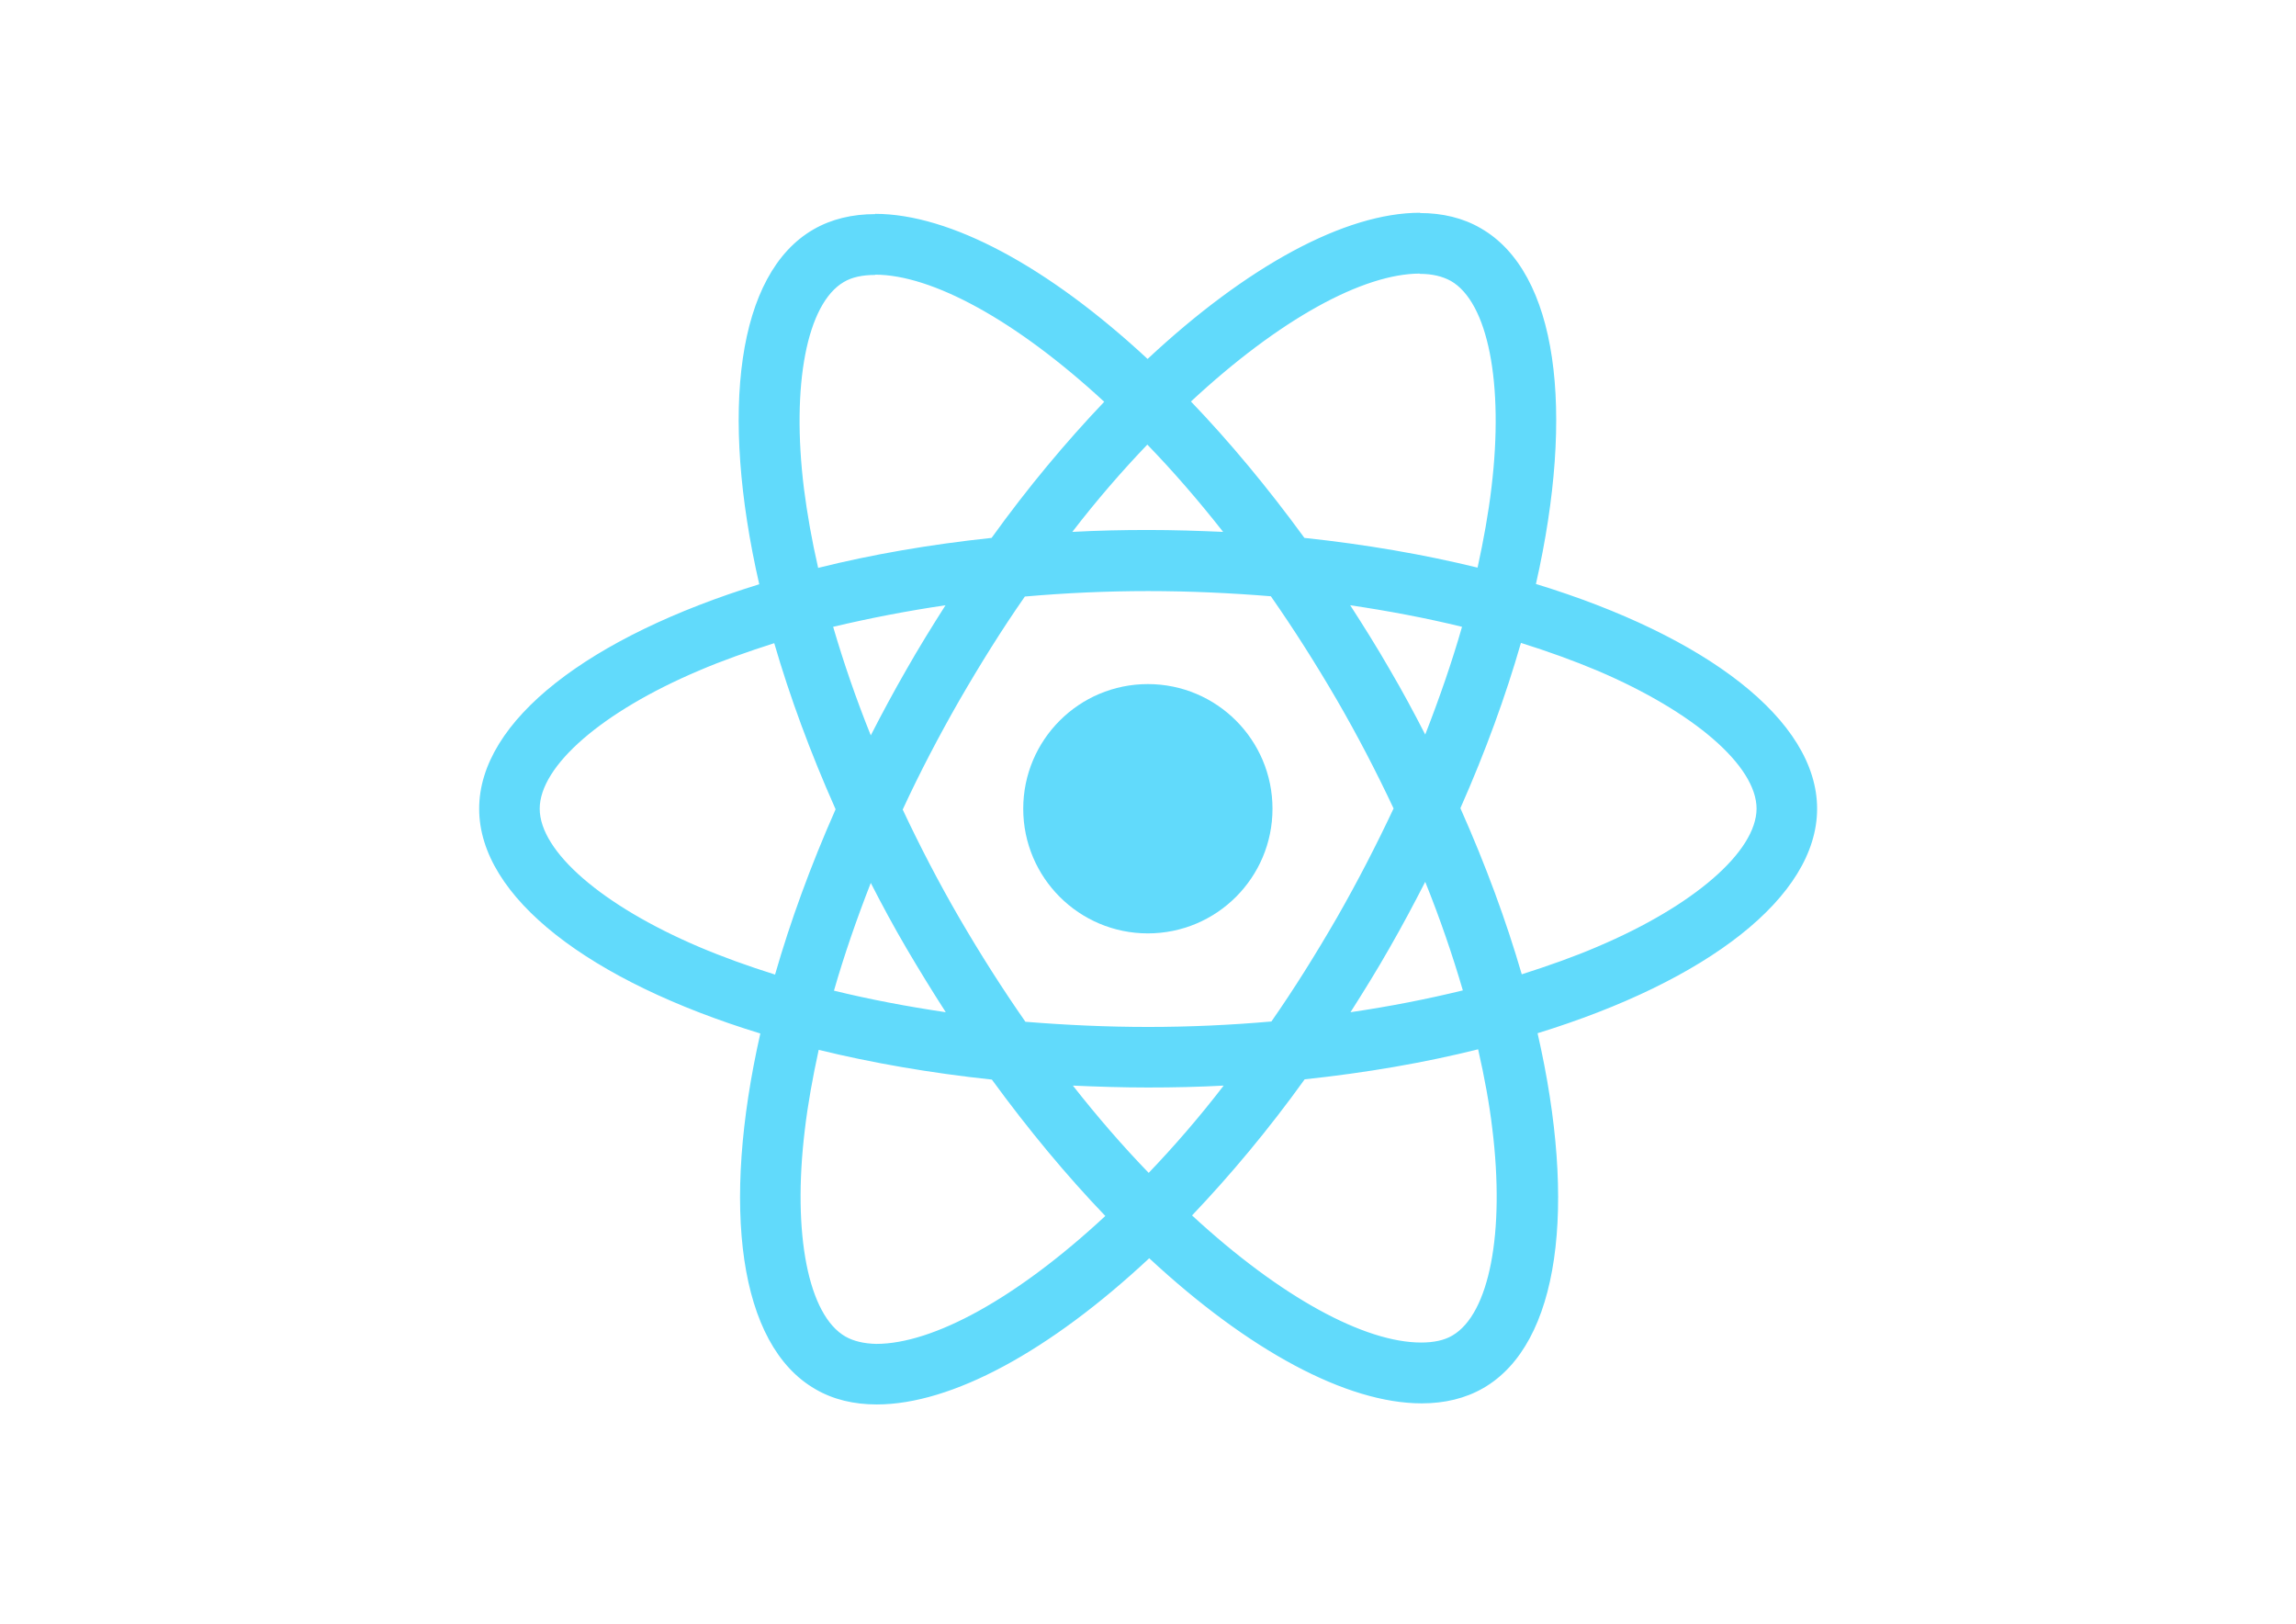
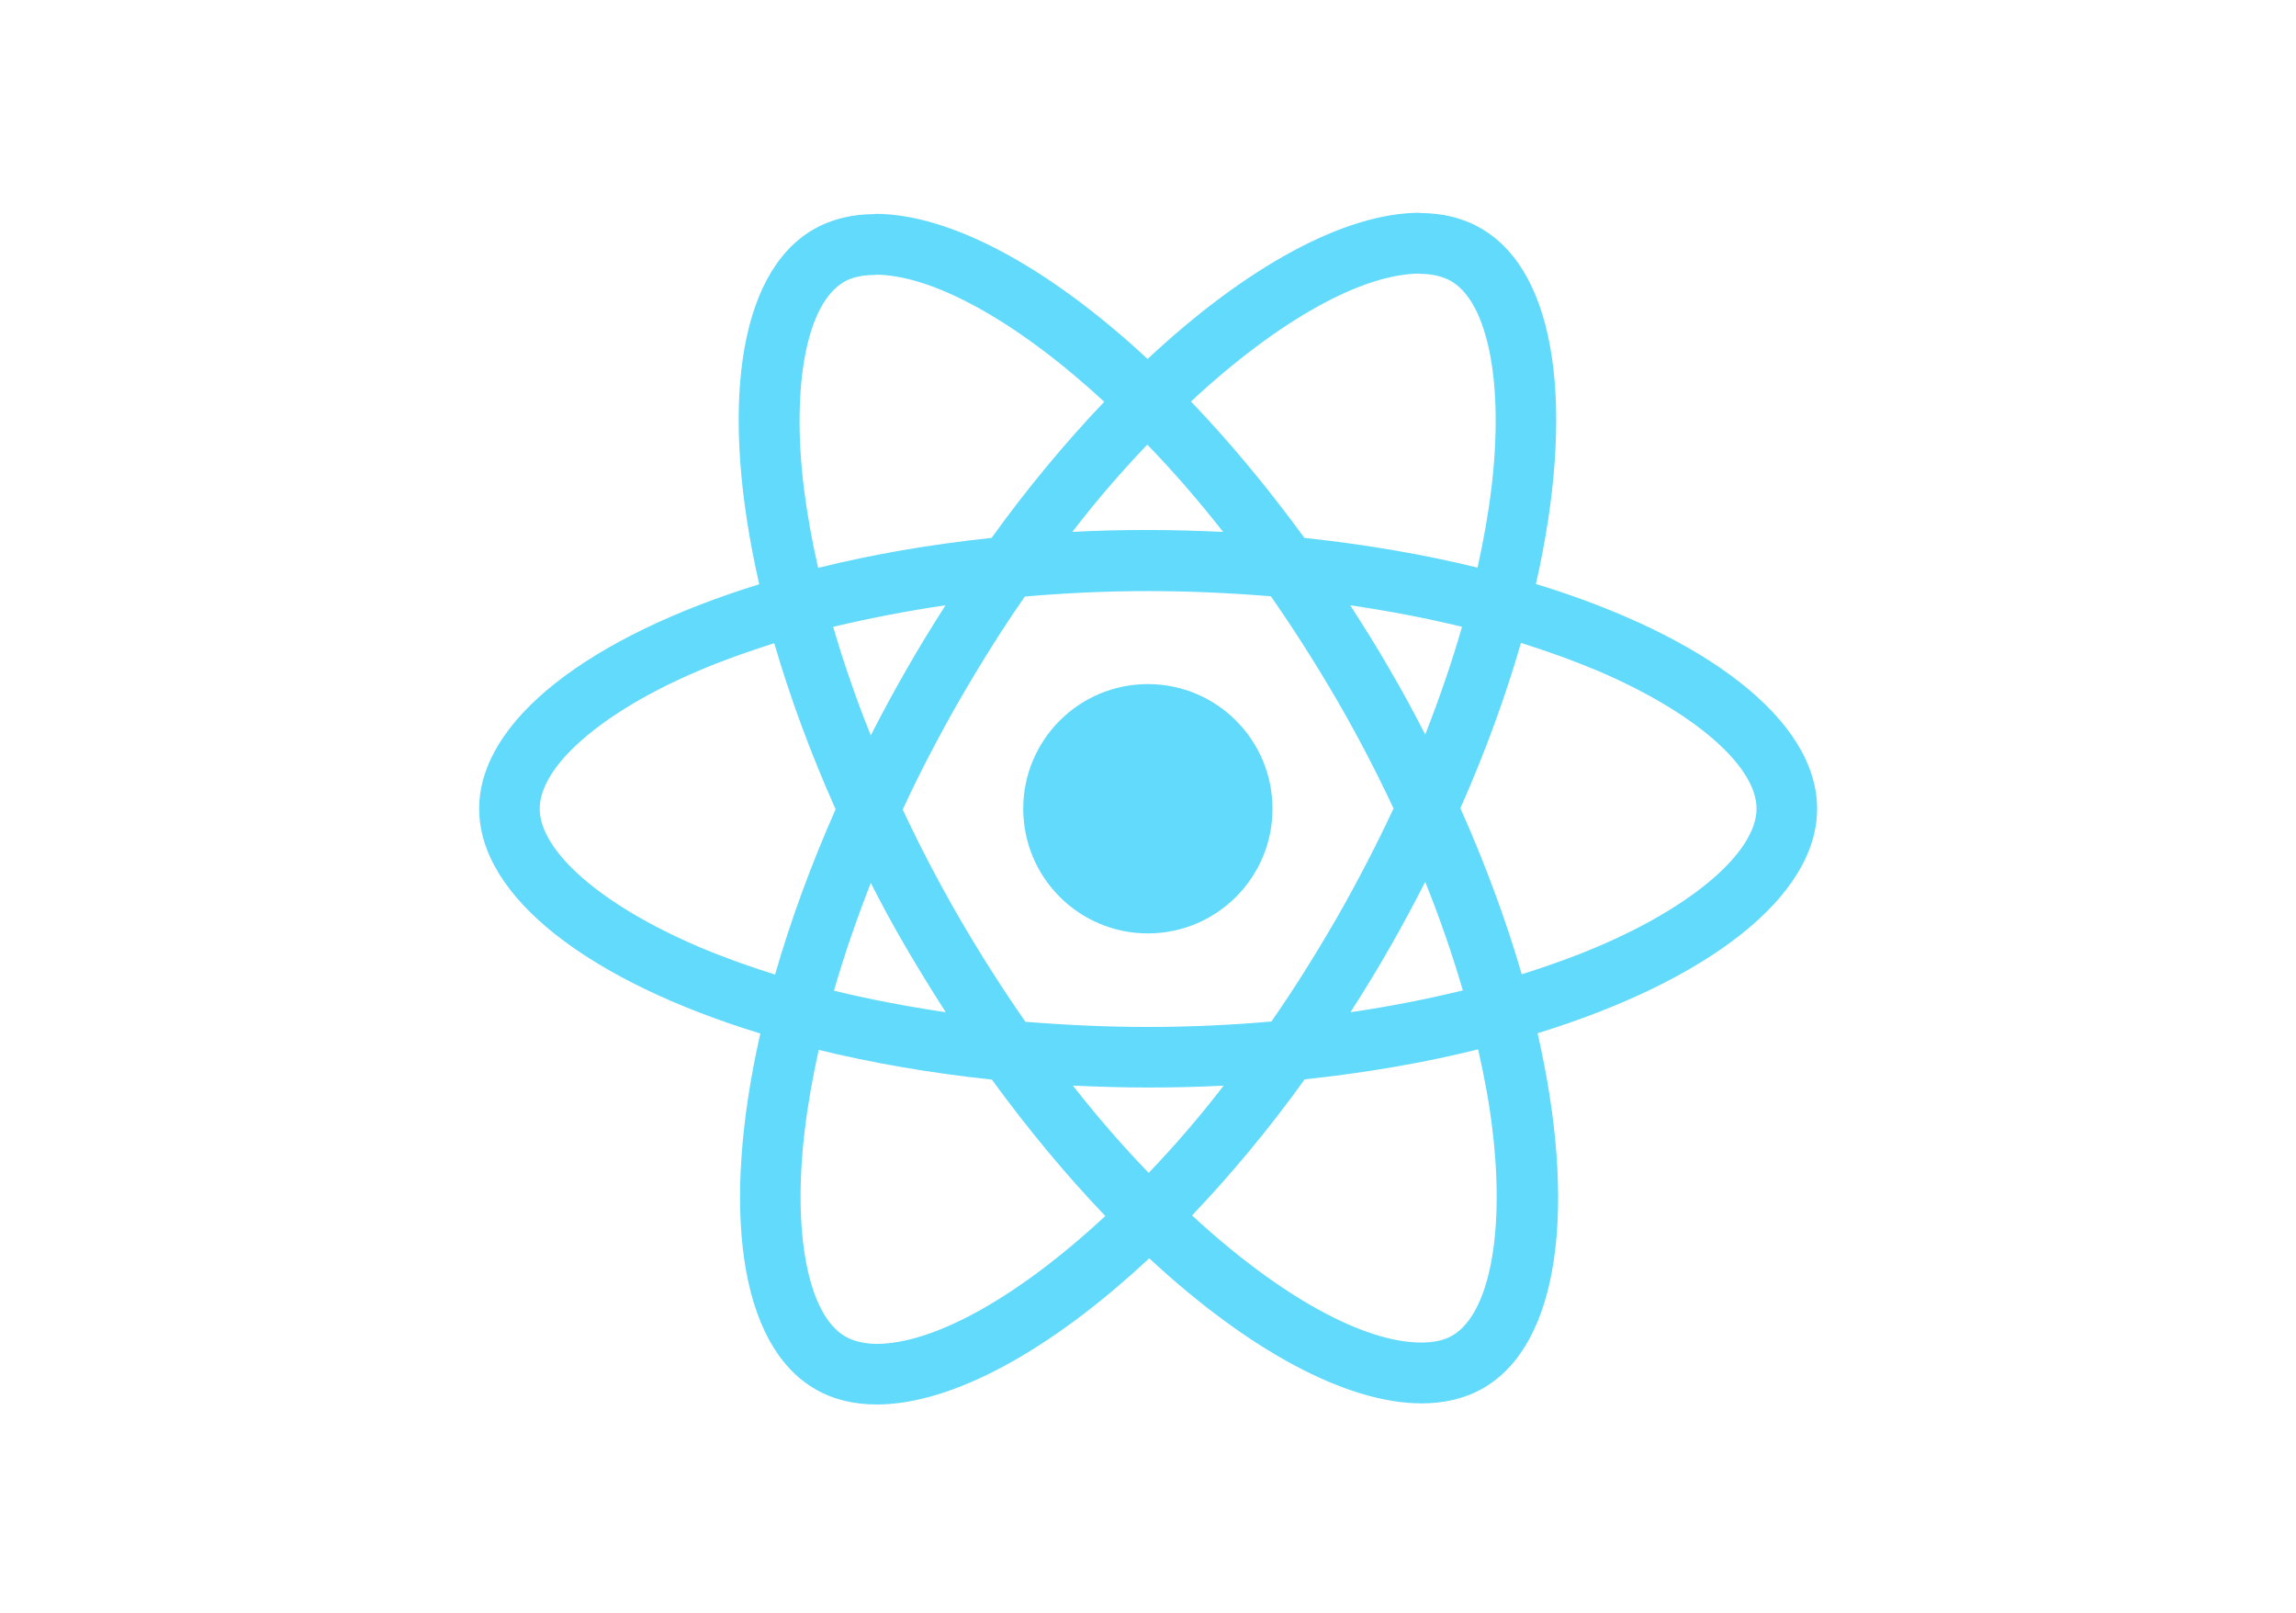
- <svg xmlns="http://www.w3.org/2000/svg" viewBox="0 0 841.9 595.3">
+ <svg xmlns="http://www.w3.org/2000/svg" viewBox="0 0 841.9 591.3">
  <g fill="#61DAFB">
    <path d="M666.3 296.5c0-32.5-40.7-63.3-103.1-82.4 14.4-63.6 8-114.2-20.2-130.4-6.5-3.8-14.1-5.6-22.4-5.6v22.3c4.6 0 8.3.9 11.4 2.6 13.6 7.8 19.5 37.5 14.9 75.7-1.1 9.4-2.9 19.3-5.1 29.4-19.6-4.8-41-8.5-63.5-10.9-13.5-18.5-27.5-35.3-41.6-50 32.6-30.3 63.2-46.9 84-46.9V78c-27.5 0-63.5 19.6-99.9 53.6-36.4-33.8-72.4-53.2-99.9-53.2v22.3c20.7 0 51.4 16.5 84 46.6-14 14.7-28 31.4-41.3 49.9-22.6 2.4-44 6.1-63.6 11-2.3-10-4-19.7-5.2-29-4.7-38.2 1.1-67.9 14.6-75.8 3-1.8 6.9-2.6 11.5-2.6V78.5c-8.4 0-16 1.8-22.6 5.6-28.1 16.2-34.4 66.7-19.9 130.1-62.2 19.2-102.7 49.9-102.7 82.3 0 32.5 40.7 63.3 103.1 82.4-14.4 63.6-8 114.2 20.2 130.4 6.5 3.8 14.1 5.6 22.5 5.6 27.5 0 63.5-19.6 99.9-53.6 36.4 33.8 72.4 53.2 99.9 53.2 8.4 0 16-1.8 22.6-5.6 28.1-16.2 34.4-66.7 19.9-130.1 62-19.1 102.5-49.9 102.5-82.3zm-130.2-66.7c-3.7 12.9-8.3 26.2-13.5 39.5-4.1-8-8.4-16-13.1-24-4.6-8-9.5-15.8-14.4-23.4 14.2 2.1 27.9 4.7 41 7.9zm-45.8 106.5c-7.8 13.5-15.8 26.3-24.1 38.2-14.9 1.3-30 2-45.2 2-15.1 0-30.2-.7-45-1.9-8.3-11.9-16.4-24.6-24.2-38-7.6-13.1-14.5-26.4-20.8-39.8 6.2-13.4 13.2-26.8 20.7-39.9 7.8-13.5 15.8-26.3 24.1-38.2 14.9-1.3 30-2 45.2-2 15.1 0 30.2.7 45 1.9 8.3 11.9 16.4 24.6 24.2 38 7.6 13.1 14.5 26.4 20.8 39.8-6.3 13.4-13.2 26.8-20.7 39.9zm32.3-13c5.4 13.4 10 26.8 13.8 39.8-13.1 3.2-26.9 5.9-41.2 8 4.9-7.7 9.8-15.6 14.4-23.7 4.6-8 8.9-16.1 13-24.1zM421.2 430c-9.3-9.6-18.6-20.3-27.8-32 9 .4 18.2.7 27.5.7 9.4 0 18.7-.2 27.8-.7-9 11.7-18.3 22.4-27.5 32zm-74.4-58.9c-14.2-2.1-27.9-4.7-41-7.9 3.7-12.9 8.3-26.2 13.5-39.5 4.1 8 8.4 16 13.1 24 4.7 8 9.5 15.8 14.4 23.4zM420.7 163c9.3 9.6 18.6 20.3 27.8 32-9-.4-18.2-.7-27.5-.7-9.4 0-18.7.2-27.8.7 9-11.7 18.3-22.4 27.5-32zm-74 58.9c-4.9 7.7-9.8 15.6-14.4 23.7-4.6 8-8.9 16-13 24-5.4-13.4-10-26.8-13.8-39.8 13.1-3.1 26.9-5.8 41.2-7.9zm-90.5 125.2c-35.4-15.1-58.3-34.9-58.3-50.6 0-15.7 22.9-35.6 58.3-50.6 8.6-3.7 18-7 27.7-10.1 5.7 19.6 13.2 40 22.5 60.9-9.2 20.8-16.6 41.1-22.2 60.6-9.9-3.1-19.3-6.5-28-10.2zM310 490c-13.6-7.8-19.5-37.5-14.9-75.7 1.1-9.4 2.9-19.3 5.1-29.4 19.6 4.8 41 8.5 63.5 10.9 13.5 18.5 27.5 35.3 41.6 50-32.6 30.3-63.2 46.9-84 46.9-4.5-.1-8.3-1-11.3-2.7zm237.2-76.2c4.7 38.2-1.1 67.9-14.6 75.8-3 1.8-6.9 2.6-11.5 2.6-20.7 0-51.4-16.5-84-46.6 14-14.7 28-31.4 41.3-49.9 22.6-2.4 44-6.1 63.6-11 2.3 10.1 4.1 19.8 5.2 29.1zm38.5-66.7c-8.6 3.7-18 7-27.7 10.1-5.7-19.6-13.2-40-22.5-60.9 9.2-20.8 16.6-41.1 22.2-60.6 9.9 3.1 19.3 6.5 28.1 10.2 35.4 15.1 58.3 34.9 58.3 50.6-.1 15.7-23 35.6-58.4 50.6zM320.8 78.4z" />
    <circle cx="420.9" cy="296.5" r="45.7" />
    <path d="M520.5 78.1z" />
  </g>
</svg>
